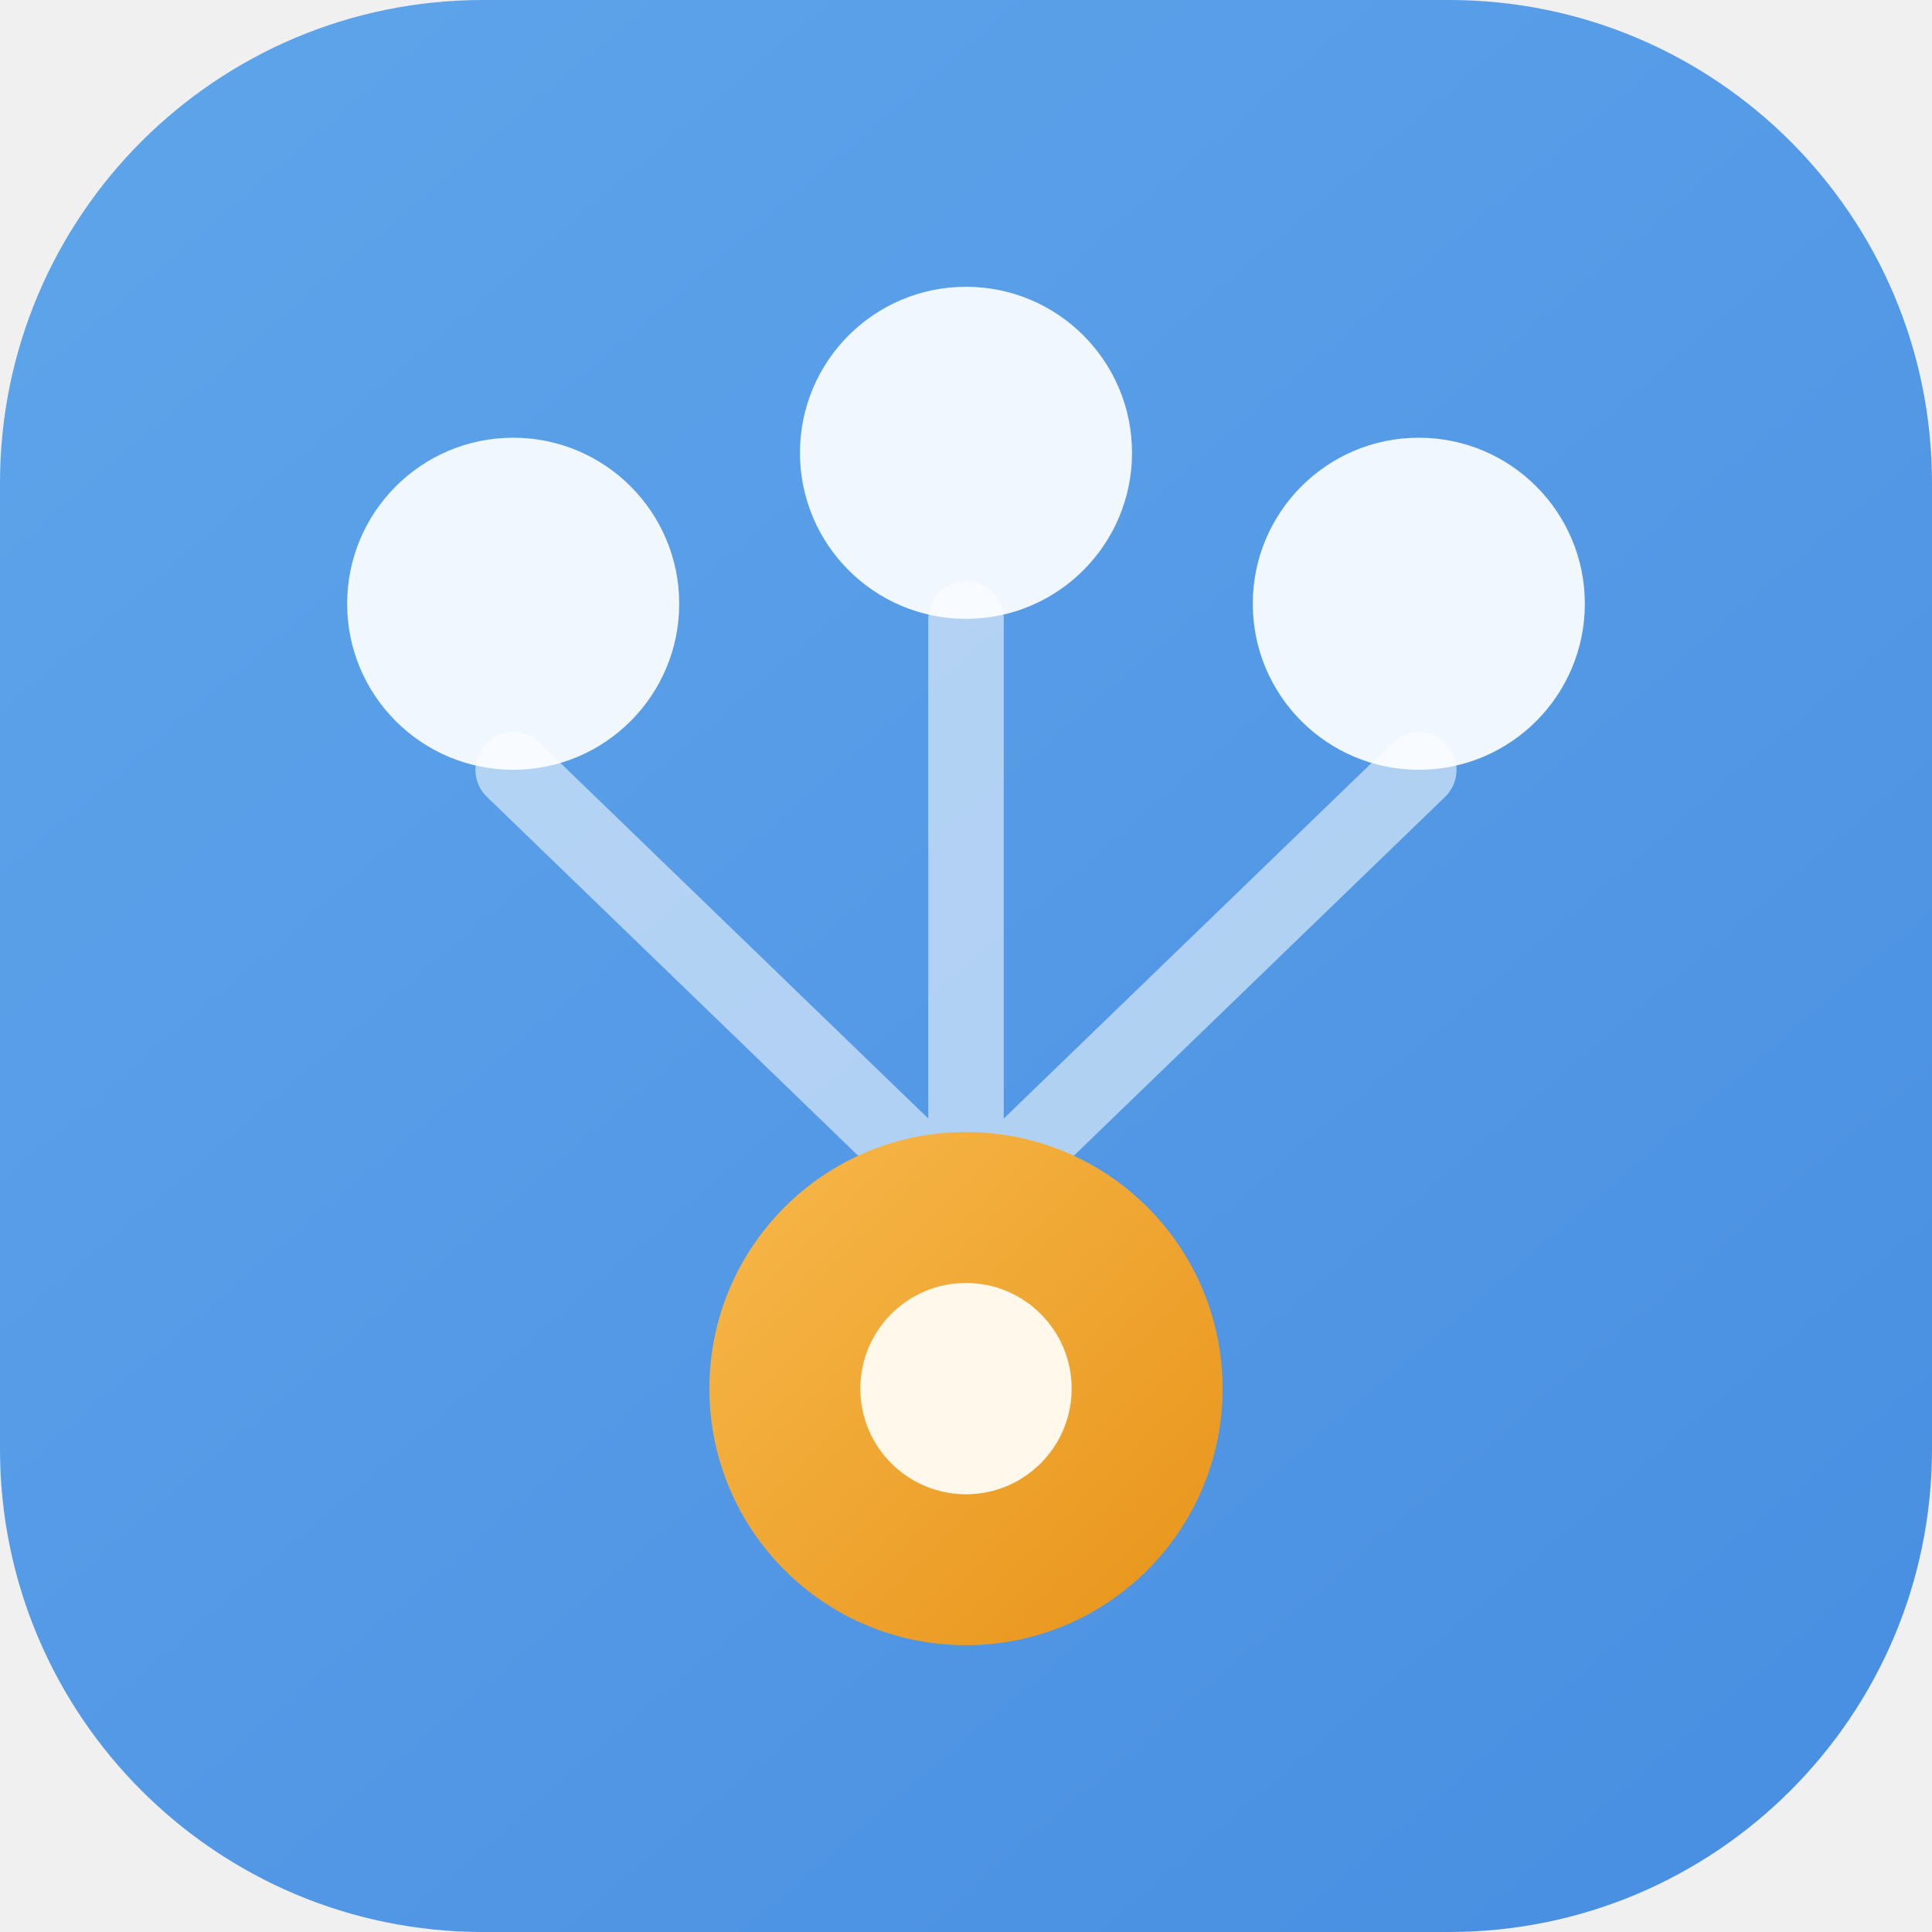
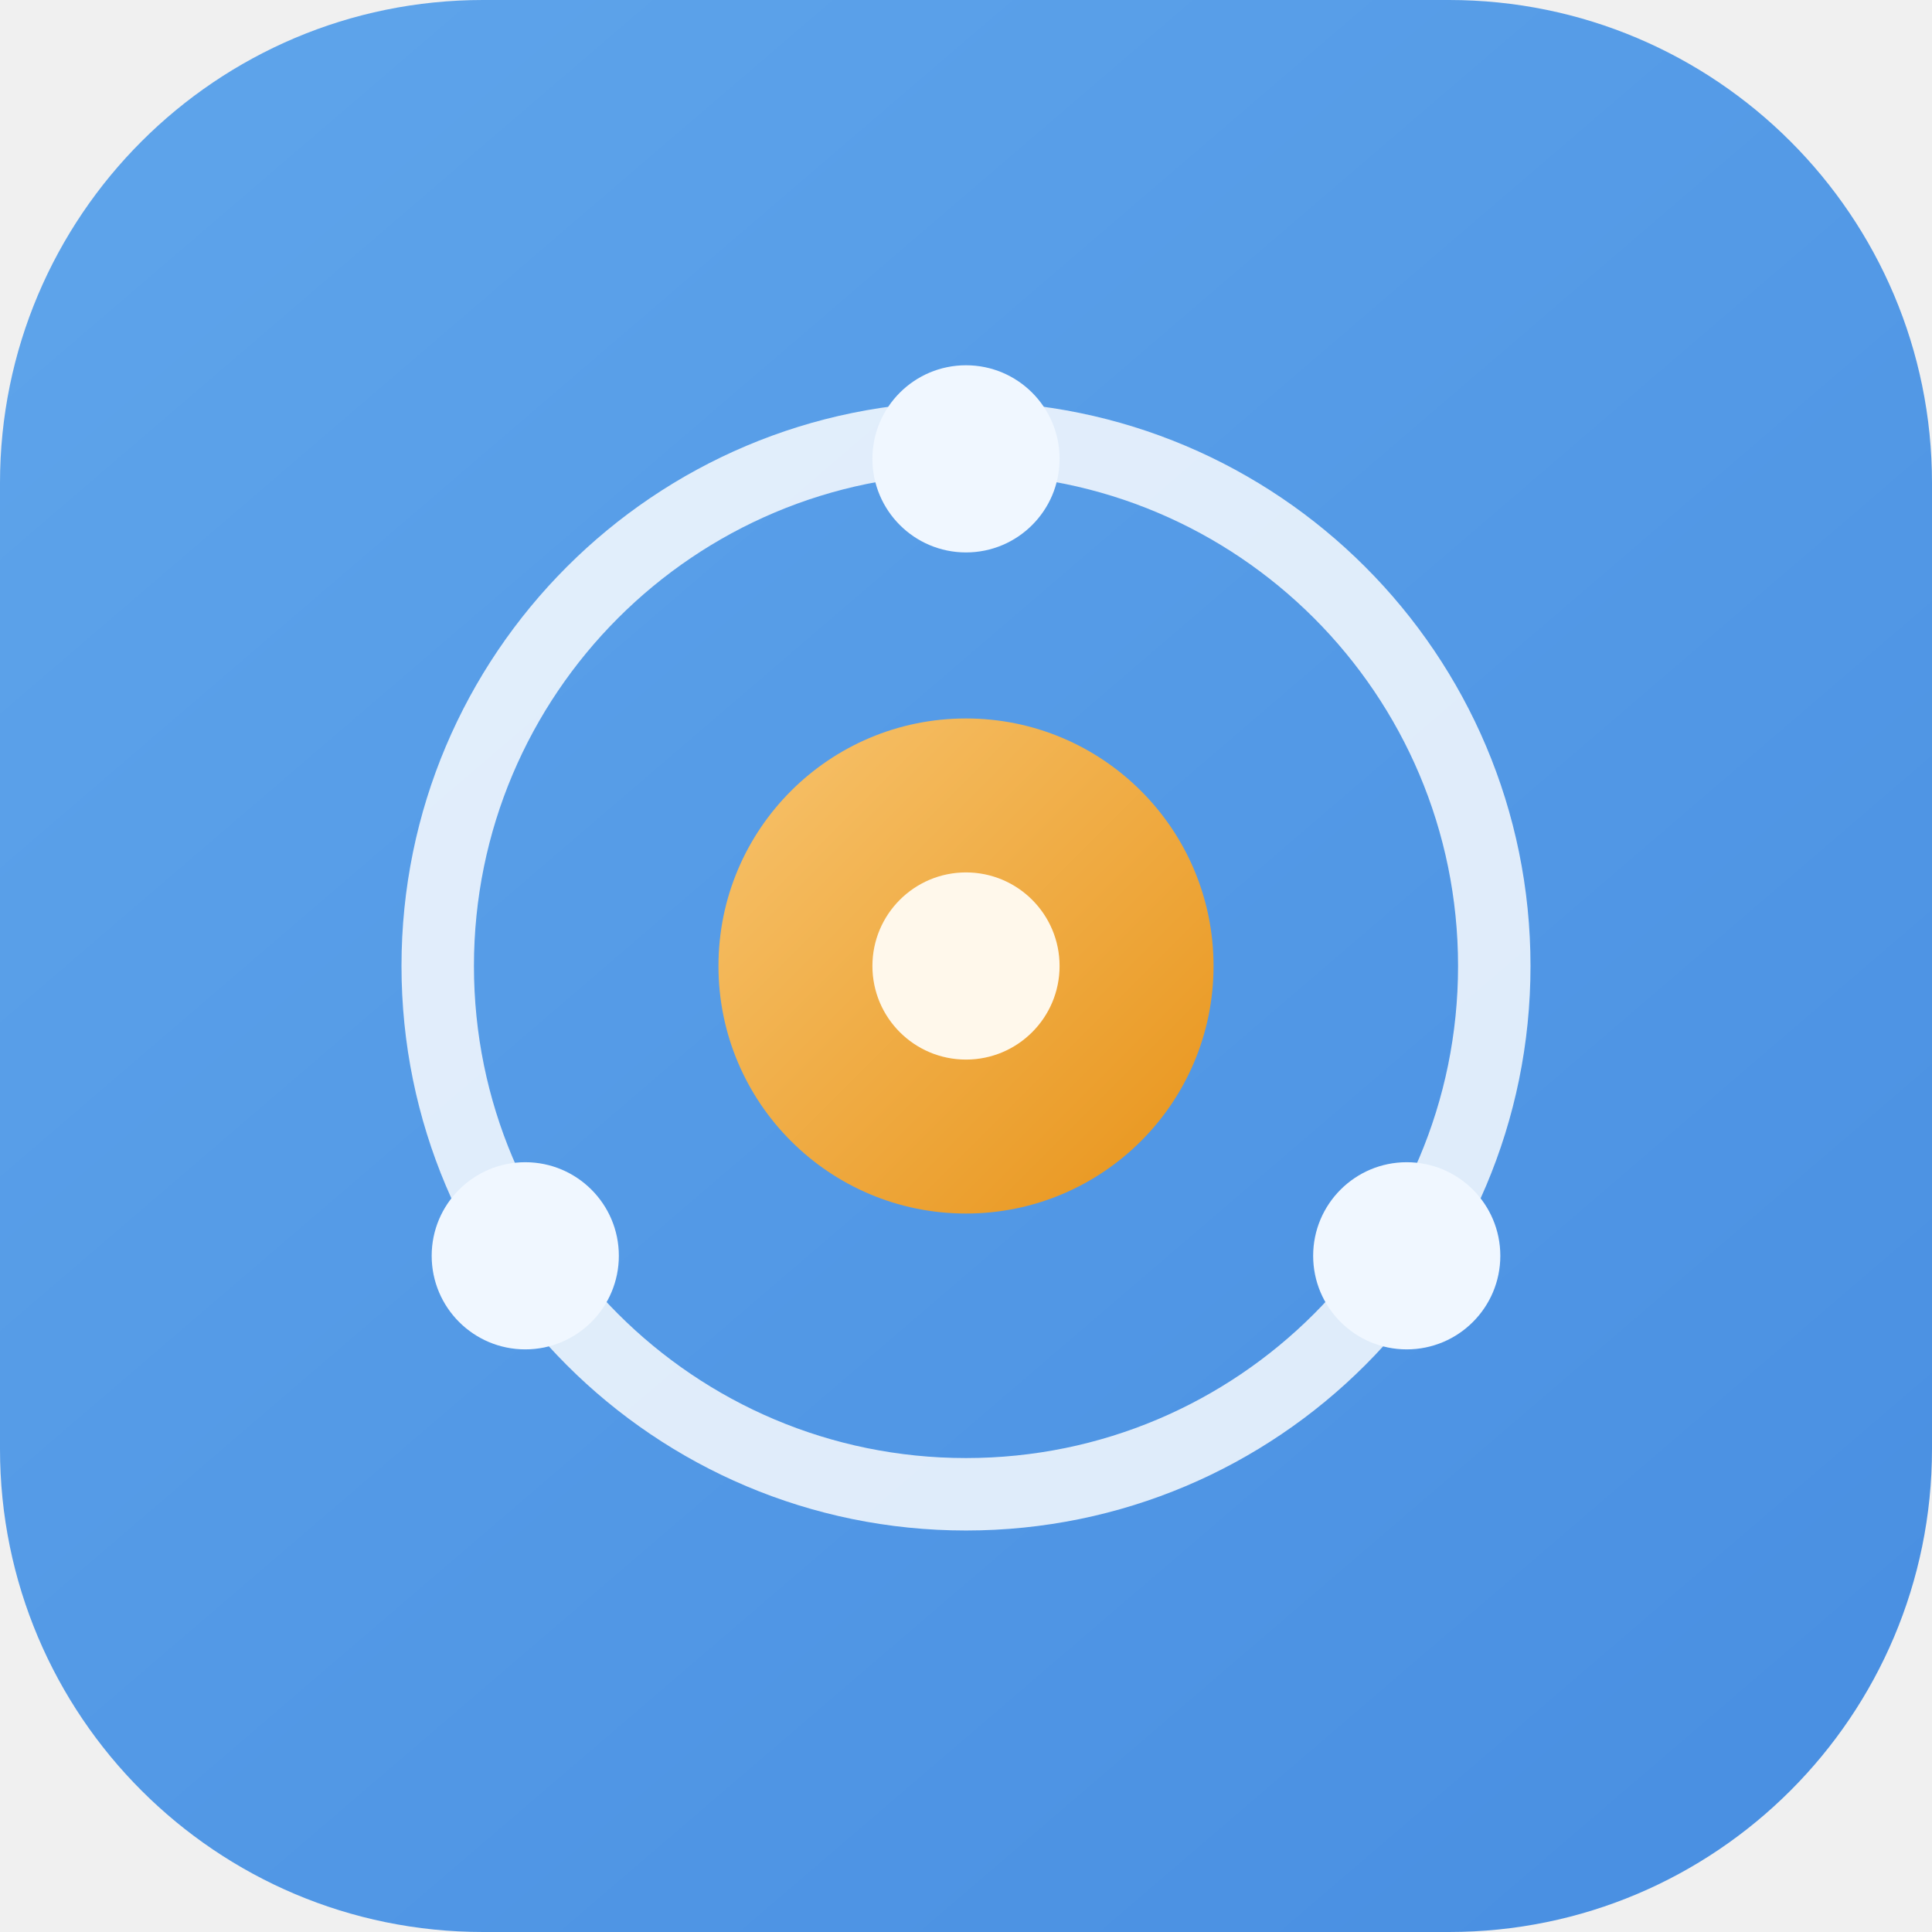
<svg xmlns="http://www.w3.org/2000/svg" viewBox="0 0 32 32" width="32" height="32" role="img" aria-label="LLM Council">
  <defs>
-     <linearGradient id="lc-bg" x1="4" y1="2" x2="28" y2="30" gradientUnits="userSpaceOnUse">
+     <linearGradient id="lc-seal-bg" x1="4" y1="2" x2="28" y2="30" gradientUnits="userSpaceOnUse">
      <stop offset="0%" stop-color="#5da3ea" />
      <stop offset="100%" stop-color="#4a90e2" />
    </linearGradient>
-     <linearGradient id="lc-gold" x1="12" y1="19" x2="20" y2="27" gradientUnits="userSpaceOnUse">
-       <stop offset="0%" stop-color="#f7b84a" />
+     <linearGradient id="lc-seal-gold" x1="12" y1="12" x2="20" y2="20" gradientUnits="userSpaceOnUse">
+       <stop offset="0%" stop-color="#f7c36d" />
      <stop offset="100%" stop-color="#e8941a" />
    </linearGradient>
  </defs>
-   <rect width="32" height="32" rx="8" fill="url(#lc-bg)" />
-   <circle cx="8.5" cy="10" r="2.75" fill="#f0f7ff" />
-   <circle cx="16" cy="7.5" r="2.75" fill="#f0f7ff" />
-   <circle cx="23.5" cy="10" r="2.75" fill="#f0f7ff" />
-   <g stroke="#ffffff" stroke-width="1.25" stroke-linecap="round" opacity="0.55" fill="none">
-     <path d="M8.5 12.75 L16 20" />
-     <path d="M16 10.25 L16 20" />
-     <path d="M23.5 12.75 L16 20" />
-   </g>
-   <circle cx="16" cy="23" r="4.25" fill="url(#lc-gold)" />
-   <circle cx="16" cy="23" r="1.75" fill="#fff8eb" />
+   <rect width="32" height="32" rx="8" fill="url(#lc-seal-bg)" />
+   <circle cx="16" cy="16" r="8.75" fill="none" stroke="#ffffff" stroke-opacity="0.82" stroke-width="1.2" />
+   <circle cx="16" cy="7.6" r="1.55" fill="#f0f7ff" />
+   <circle cx="8.7" cy="20.8" r="1.55" fill="#f0f7ff" />
+   <circle cx="23.3" cy="20.8" r="1.55" fill="#f0f7ff" />
+   <circle cx="16" cy="16" r="4.1" fill="url(#lc-seal-gold)" />
+   <circle cx="16" cy="16" r="1.55" fill="#fff8eb" />
</svg>
